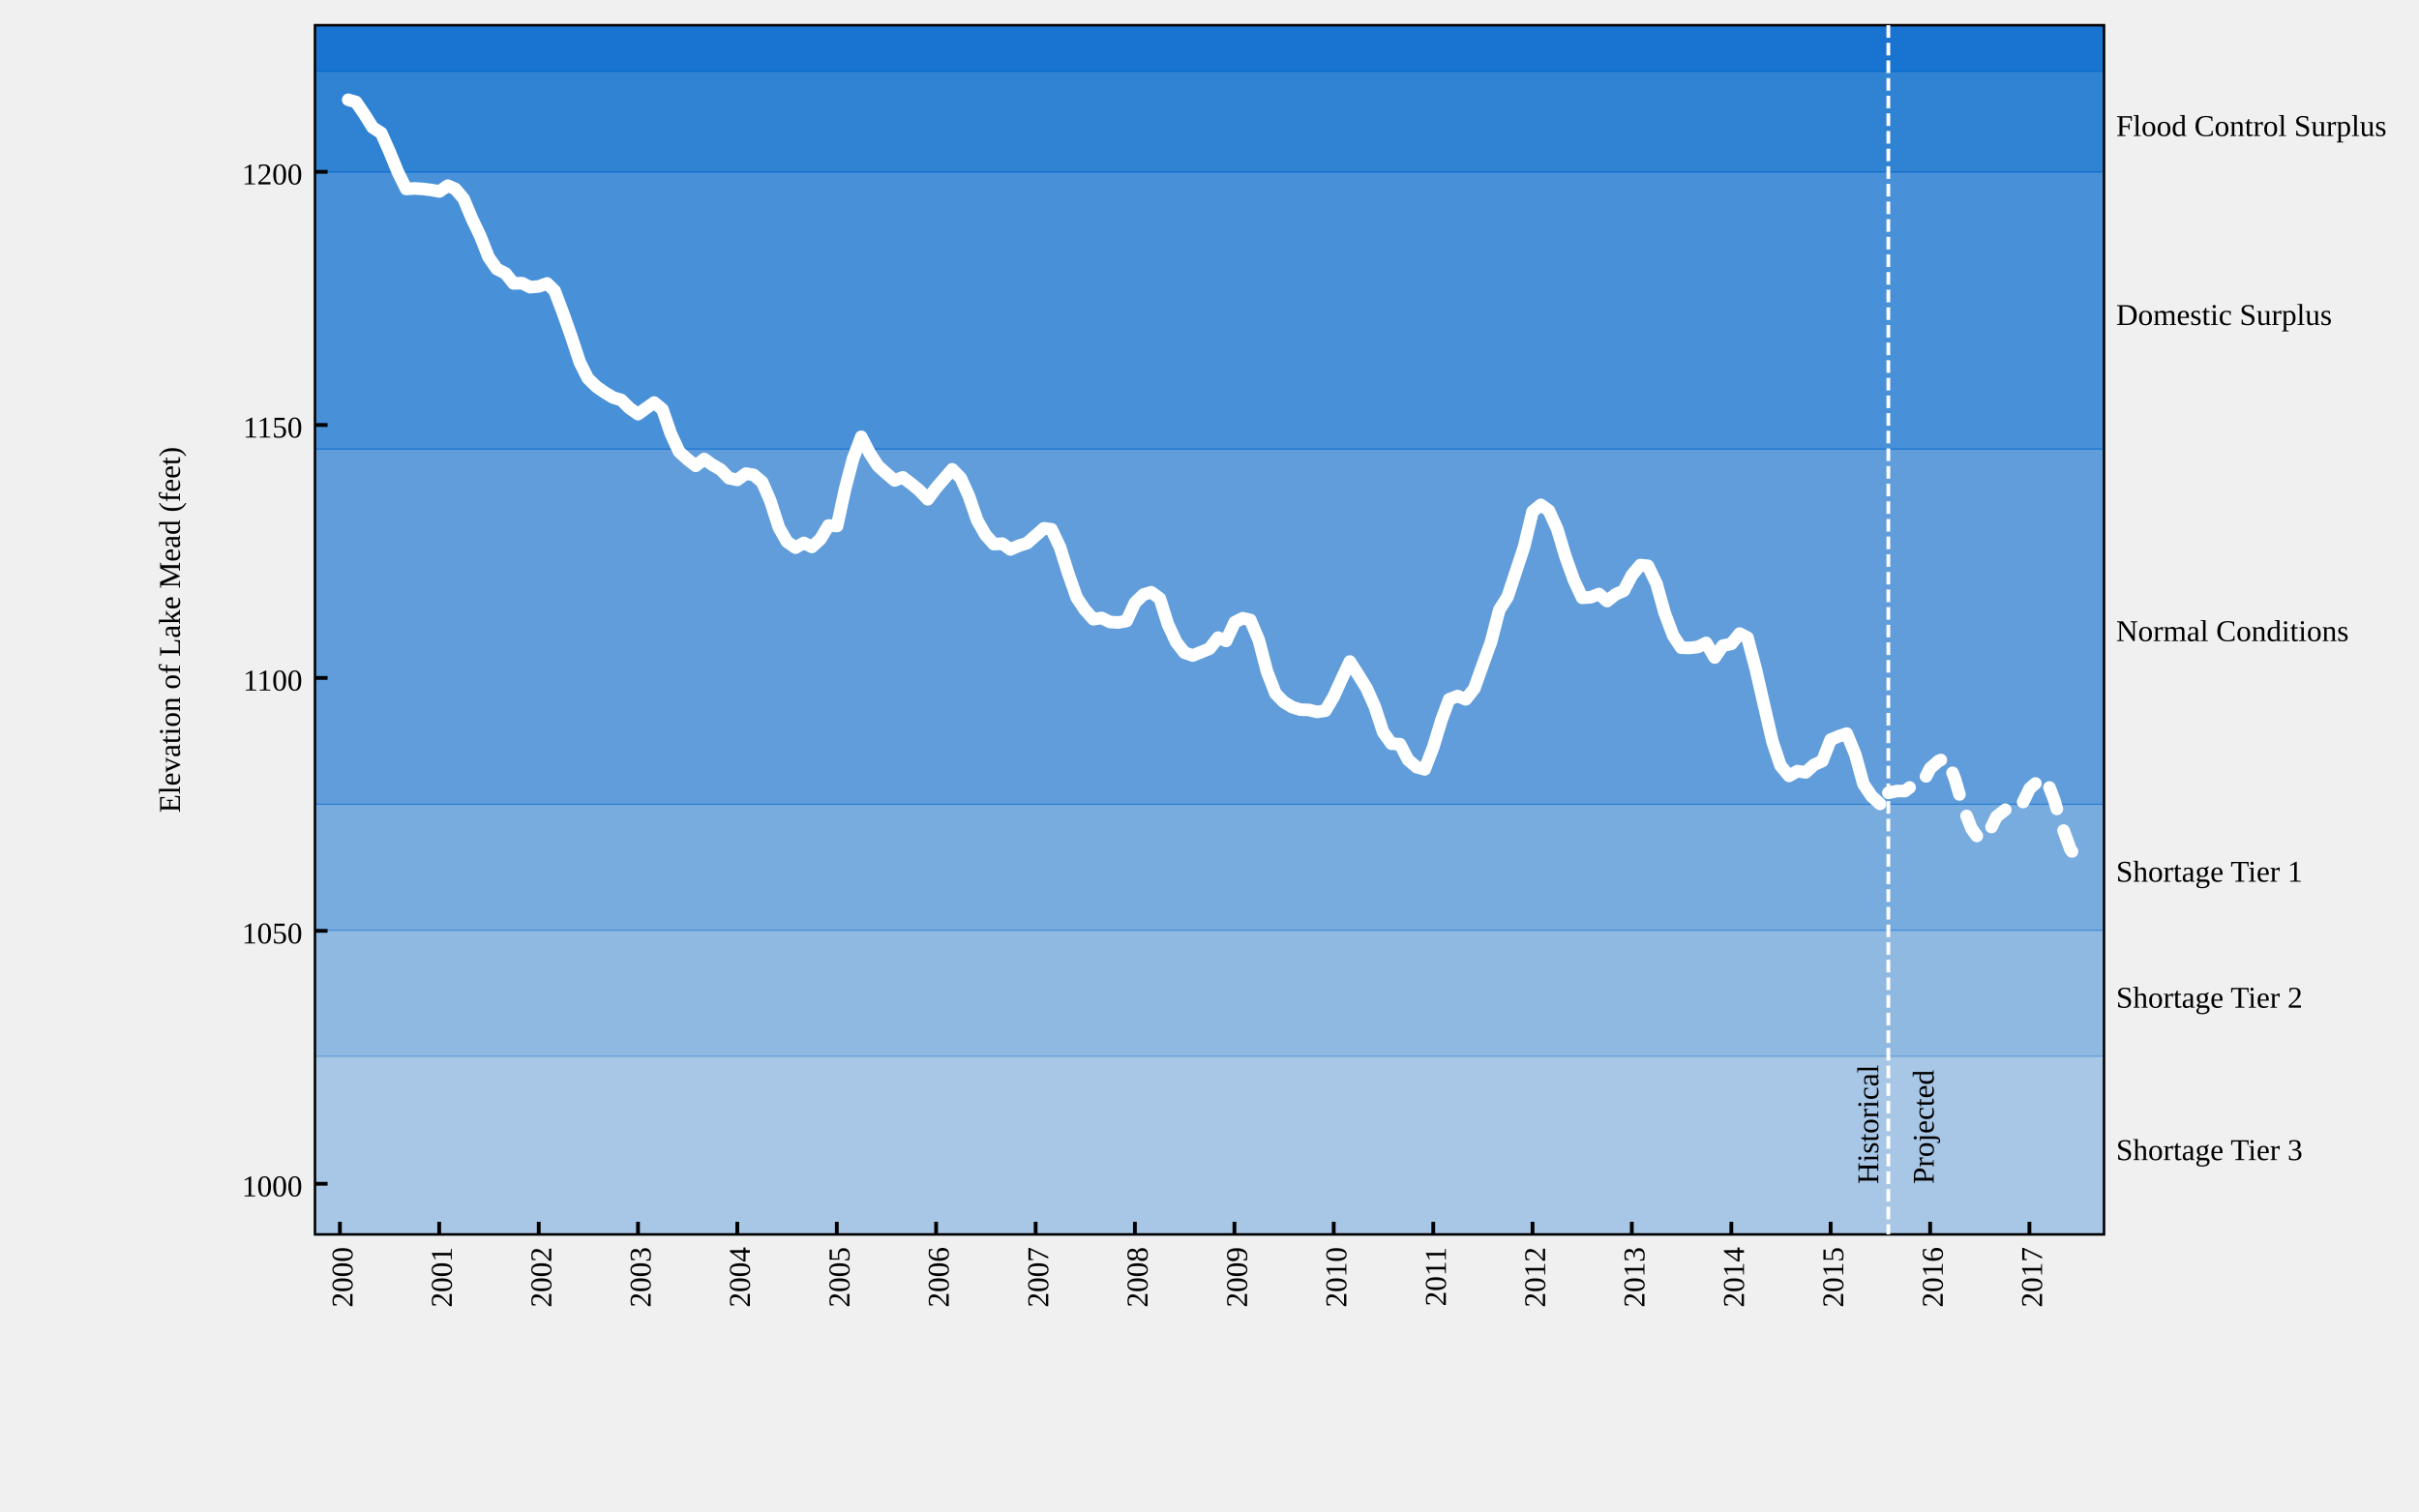
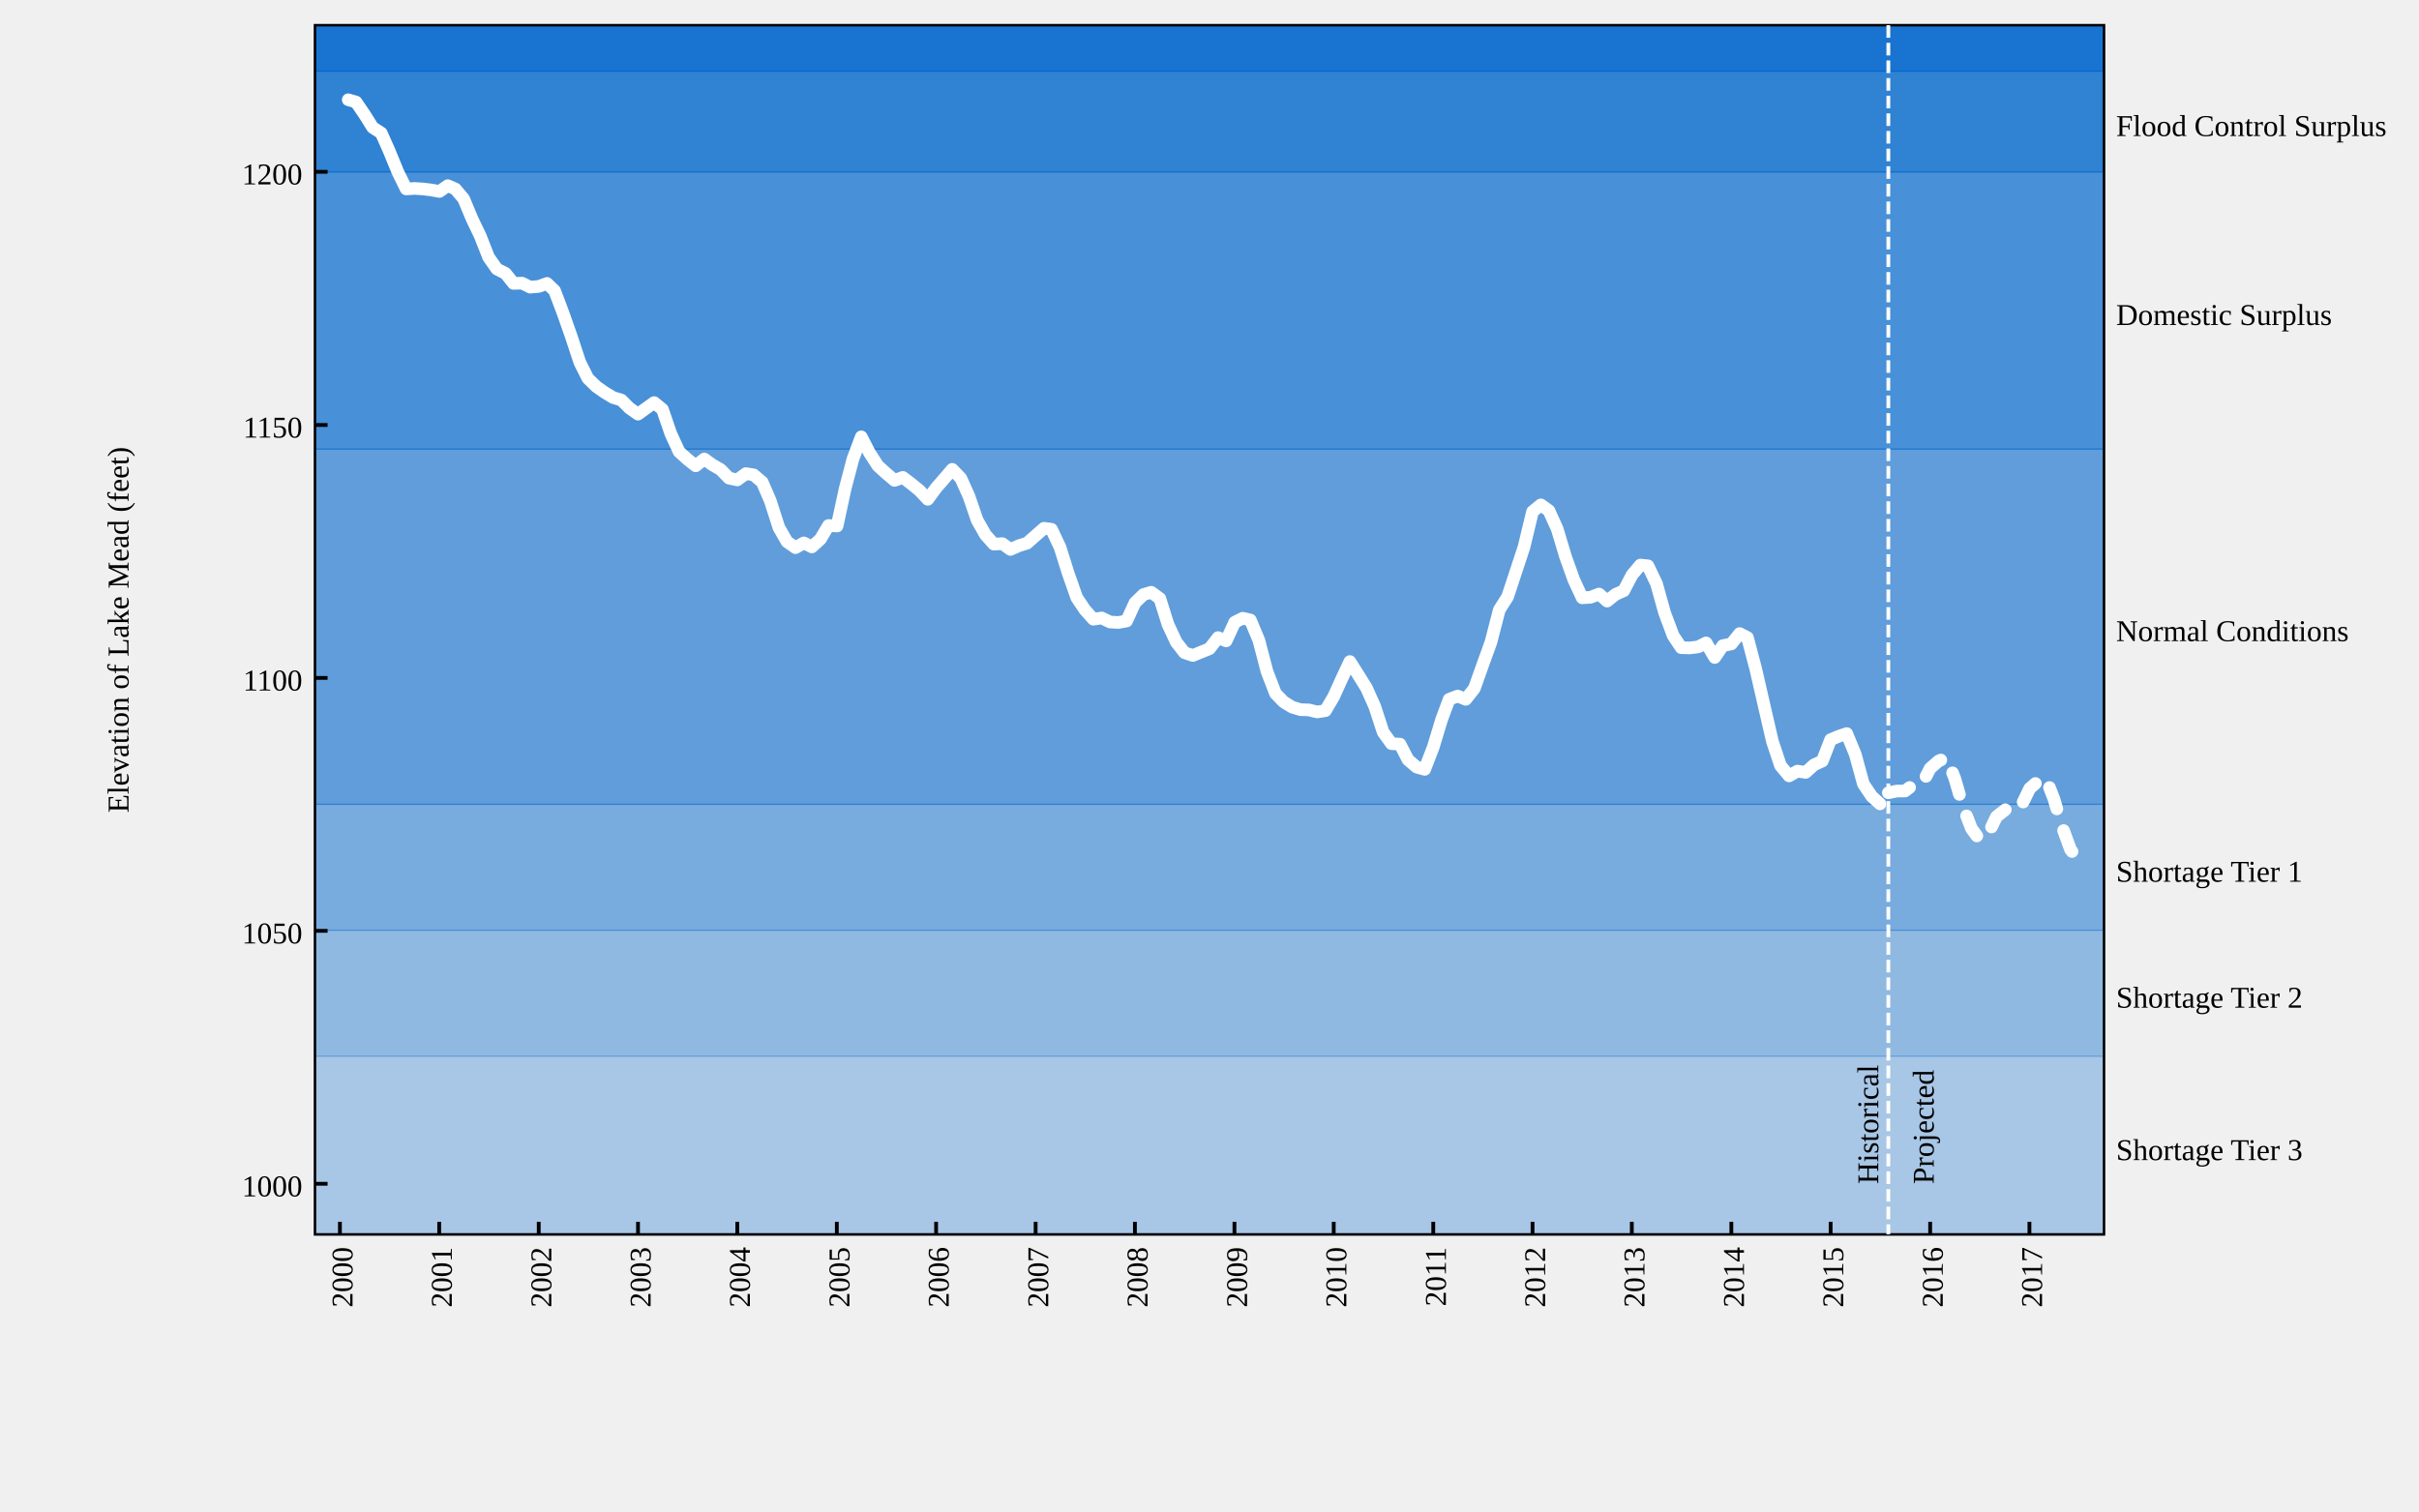
- <svg xmlns="http://www.w3.org/2000/svg" version="1.1" preserveAspectRatio="xMinYMin meet" viewBox="0 0 960 600">
+ <svg xmlns="http://www.w3.org/2000/svg" version="1.1" preserveAspectRatio="xMinYMin meet" viewBox="0 0 960 600" id="mead-elev-projected-svg">
  <rect id="peak" x="125" y="10" width="710" height="18.5" fill="#0066CC" opacity="0.9" class="level-fill" />
  <rect id="flood" x="125" y="28" width="710" height="40.5" fill="#0066CC" opacity="0.8" class="level-fill" />
  <rect id="surplus" x="125" y="68" width="710" height="110.5" fill="#0066CC" opacity="0.7" class="level-fill" />
  <rect id="normal" x="125" y="178" width="710" height="141.5" fill="#0066CC" opacity="0.6" class="level-fill" />
  <rect id="shortage1" x="125" y="319" width="710" height="50.5" fill="#0066CC" opacity="0.5" class="level-fill" />
  <rect id="shortage2" x="125" y="369" width="710" height="50.5" fill="#0066CC" opacity="0.4" class="level-fill" />
  <rect id="shortage3" x="125" y="419" width="710" height="71.5" fill="#0066CC" opacity="0.3" class="level-fill" />
  <g class="hidden" id="condition-markers">
    <text x="835" y="48" dy="0.5em" dx="0.4em" class="small-text">Flood Control Surplus</text>
    <text x="835" y="123" dy="0.5em" dx="0.4em" class="small-text">Domestic Surplus</text>
    <text x="835" y="248.5" dy="0.5em" dx="0.4em" class="small-text">Normal Conditions</text>
    <text x="835" y="344" dy="0.5em" dx="0.4em" class="small-text">Shortage Tier 1</text>
    <text x="835" y="394" dy="0.5em" dx="0.4em" class="small-text">Shortage Tier 2</text>
    <text x="835" y="454.5" dy="0.5em" dx="0.4em" class="small-text">Shortage Tier 3</text>
  </g>
  <g id="axes" class="label">
    <rect id="axis.box" x="125.0" y="10.0" width="710.0" height="480.0" style="fill:none;stroke:black" />
-     <text transform="translate(75.0,250.0)rotate(270)" text-anchor="middle" id="y-label" dy="-0.3em">Elevation of Lake Mead (feet)</text>
+     <text transform="translate(75.0,250.0)rotate(270)" text-anchor="middle" id="y-label" dy="-2em">Elevation of Lake Mead (feet)</text>
    <line x1="134.9" y1="490.0" x2="134.9" y2="485.0" style="stroke:black;stroke-width:1.5" />
    <text transform="translate(139.9,495.0)rotate(270)" text-anchor="end">2000</text>
    <line x1="174.3" y1="490.0" x2="174.3" y2="485.0" style="stroke:black;stroke-width:1.5" />
    <text transform="translate(179.3,495.0)rotate(270)" text-anchor="end">2001</text>
    <line x1="213.8" y1="490.0" x2="213.8" y2="485.0" style="stroke:black;stroke-width:1.5" />
    <text transform="translate(218.8,495.0)rotate(270)" text-anchor="end">2002</text>
    <line x1="253.2" y1="490.0" x2="253.2" y2="485.0" style="stroke:black;stroke-width:1.5" />
    <text transform="translate(258.2,495.0)rotate(270)" text-anchor="end">2003</text>
    <line x1="292.6" y1="490.0" x2="292.6" y2="485.0" style="stroke:black;stroke-width:1.5" />
    <text transform="translate(297.6,495.0)rotate(270)" text-anchor="end">2004</text>
    <line x1="332.1" y1="490.0" x2="332.1" y2="485.0" style="stroke:black;stroke-width:1.5" />
    <text transform="translate(337.1,495.0)rotate(270)" text-anchor="end">2005</text>
    <line x1="371.5" y1="490.0" x2="371.5" y2="485.0" style="stroke:black;stroke-width:1.5" />
    <text transform="translate(376.5,495.0)rotate(270)" text-anchor="end">2006</text>
    <line x1="411.0" y1="490.0" x2="411.0" y2="485.0" style="stroke:black;stroke-width:1.5" />
    <text transform="translate(416.0,495.0)rotate(270)" text-anchor="end">2007</text>
    <line x1="450.4" y1="490.0" x2="450.4" y2="485.0" style="stroke:black;stroke-width:1.5" />
    <text transform="translate(455.4,495.0)rotate(270)" text-anchor="end">2008</text>
    <line x1="489.9" y1="490.0" x2="489.9" y2="485.0" style="stroke:black;stroke-width:1.5" />
    <text transform="translate(494.9,495.0)rotate(270)" text-anchor="end">2009</text>
    <line x1="529.3" y1="490.0" x2="529.3" y2="485.0" style="stroke:black;stroke-width:1.5" />
    <text transform="translate(534.3,495.0)rotate(270)" text-anchor="end">2010</text>
    <line x1="568.8" y1="490.0" x2="568.8" y2="485.0" style="stroke:black;stroke-width:1.5" />
    <text transform="translate(573.8,495.0)rotate(270)" text-anchor="end">2011</text>
    <line x1="608.2" y1="490.0" x2="608.2" y2="485.0" style="stroke:black;stroke-width:1.5" />
    <text transform="translate(613.2,495.0)rotate(270)" text-anchor="end">2012</text>
    <line x1="647.6" y1="490.0" x2="647.6" y2="485.0" style="stroke:black;stroke-width:1.5" />
    <text transform="translate(652.6,495.0)rotate(270)" text-anchor="end">2013</text>
    <line x1="687.1" y1="490.0" x2="687.1" y2="485.0" style="stroke:black;stroke-width:1.5" />
    <text transform="translate(692.1,495.0)rotate(270)" text-anchor="end">2014</text>
    <line x1="726.5" y1="490.0" x2="726.5" y2="485.0" style="stroke:black;stroke-width:1.5" />
    <text transform="translate(731.5,495.0)rotate(270)" text-anchor="end">2015</text>
    <line x1="766.0" y1="490.0" x2="766.0" y2="485.0" style="stroke:black;stroke-width:1.5" />
    <text transform="translate(771.0,495.0)rotate(270)" text-anchor="end">2016</text>
    <line x1="805.4" y1="490.0" x2="805.4" y2="485.0" style="stroke:black;stroke-width:1.5" />
    <text transform="translate(810.4,495.0)rotate(270)" text-anchor="end">2017</text>
    <line x1="125.0" y1="469.9" x2="130.0" y2="469.9" style="stroke:black;stroke-width:1.5" />
    <text transform="translate(120.0,474.9)rotate(0)" text-anchor="end">1000</text>
    <line x1="125.0" y1="369.5" x2="130.0" y2="369.5" style="stroke:black;stroke-width:1.5" />
    <text transform="translate(120.0,374.5)rotate(0)" text-anchor="end">1050</text>
    <line x1="125.0" y1="269.1" x2="130.0" y2="269.1" style="stroke:black;stroke-width:1.5" />
    <text transform="translate(120.0,274.1)rotate(0)" text-anchor="end">1100</text>
    <line x1="125.0" y1="168.7" x2="130.0" y2="168.7" style="stroke:black;stroke-width:1.5" />
    <text transform="translate(120.0,173.7)rotate(0)" text-anchor="end">1150</text>
    <line x1="125.0" y1="68.2" x2="130.0" y2="68.2" style="stroke:black;stroke-width:1.5" />
    <text transform="translate(120.0,73.2)rotate(0)" text-anchor="end">1200</text>
    <g id="legend" class="label" alignment-baseline="central">
      <text id="date_text" x="155" y="450" dy="-0.6em" dx="0.4em" class="legend"> </text>
      <text id="elev_text" x="155" y="450" dy="0.4em" dx="0.4em" fill="#000000" class="legend"> </text>
      <text id="model_text" x="155" y="450" dy="1.6em" dx="0.4em" fill="#000000" class="legend"> </text>
      <line id="legend-line" x1="140" x2="155" y1="450" y2="450" fill="none" style="stroke:#FFFFFF;stroke-width:5;stroke-linejoin:round;stroke-linecap:round" visibility="hidden" />
    </g>
    <path d="M749.4,10.0 L749.4,490.0 " fill="none" style="stroke:#FFFFFF;stroke-width:1.5;stroke-dasharray:5,2" />
    <text id="Historical-marker" class="hidden" transform="rotate(-90,745.4,470.0),translate(745.4,470.0)">Historical</text>
    <text id="Projected-marker" class="hidden" transform="rotate(-90,767.4,470.0),translate(767.4,470.0)">Projected</text>
    <path d="M138.2,39.6 L141.3,40.5 L144.7,45.5 L147.9,50.6 L151.3,52.8 L154.5,60.0 L157.9,68.3 L161.2,75.0 L164.5,74.8 L167.8,75.0 L171.1,75.4 L174.4,76.0 L177.7,73.7 L180.7,75.0 L184.0,78.9 L187.3,86.8 L190.6,93.7 L193.9,102.1 L197.2,106.8 L200.6,108.5 L203.8,112.5 L207.2,112.4 L210.4,114.0 L213.8,113.7 L217.1,112.5 L220.1,115.4 L223.5,124.4 L226.7,133.5 L230.1,143.8 L233.3,150.2 L236.7,153.5 L240.0,155.8 L243.3,157.8 L246.6,158.8 L249.8,162.0 L253.2,164.4 L256.5,162.0 L259.6,159.8 L262.9,162.5 L266.2,172.1 L269.5,179.3 L272.8,182.3 L276.1,184.9 L279.5,182.2 L282.7,184.5 L286.0,186.4 L289.3,189.8 L292.6,190.5 L296.0,188.0 L299.1,188.5 L302.5,191.4 L305.7,198.8 L309.1,209.4 L312.3,215.0 L315.7,217.4 L319.0,215.5 L322.2,217.1 L325.6,214.0 L328.8,208.6 L332.2,208.8 L335.4,194.0 L338.5,182.2 L341.8,173.4 L345.1,179.8 L348.4,184.9 L351.6,187.8 L355.0,190.7 L358.3,189.5 L361.6,192.0 L364.9,194.7 L368.2,198.2 L371.5,193.7 L374.9,189.8 L377.9,186.3 L381.3,189.8 L384.5,196.9 L387.8,206.5 L391.1,212.3 L394.4,216.0 L397.8,215.8 L401.0,218.1 L404.4,216.6 L407.6,215.6 L411.0,212.6 L414.3,209.7 L417.3,210.1 L420.7,217.3 L423.9,227.5 L427.3,237.2 L430.5,242.0 L433.9,245.8 L437.2,245.3 L440.5,246.9 L443.8,247.1 L447.1,246.5 L450.4,239.3 L453.8,236.0 L456.9,235.1 L460.3,237.6 L463.5,247.8 L466.8,254.9 L470.1,259.1 L473.4,260.2 L476.8,258.8 L480.0,257.5 L483.4,253.1 L486.6,254.4 L490.0,247.0 L493.2,245.4 L496.2,246.1 L499.6,254.2 L502.8,266.5 L506.2,275.3 L509.4,278.6 L512.8,280.7 L516.1,281.7 L519.4,281.8 L522.7,282.6 L526.0,282.1 L529.3,276.5 L532.7,269.0 L535.7,262.6 L539.0,267.8 L542.3,273.1 L545.6,280.5 L548.9,290.6 L552.2,295.2 L555.6,295.4 L558.8,301.6 L562.2,304.5 L565.4,305.4 L568.8,296.6 L572.1,285.7 L575.1,277.6 L578.5,276.3 L581.7,277.6 L585.1,273.3 L588.3,264.3 L591.7,254.9 L595.0,242.1 L598.3,236.9 L601.6,226.9 L604.8,217.2 L608.2,203.1 L611.5,200.4 L614.7,202.7 L618.0,210.0 L621.3,221.0 L624.6,230.2 L627.9,237.3 L631.2,237.1 L634.6,235.8 L637.8,238.6 L641.2,235.9 L644.4,234.5 L647.7,228.2 L651.0,224.3 L654.0,224.6 L657.4,231.7 L660.6,243.2 L664.0,252.3 L667.2,257.1 L670.5,257.2 L673.9,256.8 L677.1,255.2 L680.5,261.0 L683.7,256.3 L687.1,255.6 L690.4,251.5 L693.5,253.1 L696.8,265.6 L700.1,280.0 L703.4,294.3 L706.6,303.9 L710.0,308.0 L713.3,306.1 L716.6,306.6 L719.9,303.6 L723.2,302.1 L726.5,293.6 L729.9,292.2 L732.9,291.2 L736.3,299.5 L739.5,311.2 L742.8,316.1 L746.1,319.1 " fill="none" style="stroke:#FFFFFF;stroke-width:5;stroke-linejoin:round;stroke-linecap:round" />
    <path d="M749.4,314.7 L752.8,314.0 L756.0,314.0 L759.4,311.4 L762.6,311.6 L766.0,305.0 L769.3,302.1 L772.5,300.7 L775.8,309.1 L779.0,320.1 L782.4,328.9 L785.6,333.3 L789.0,331.1 L792.3,324.2 L795.6,321.6 L798.9,318.9 L802.2,319.8 L805.5,313.0 L808.8,310.1 L811.8,308.6 L815.1,317.1 L818.4,328.2 L821.7,337.2 L825.0,341.6 " fill="none" id="dashed-projection" class="hidden" style="stroke:#FFFFFF;stroke-width:5;stroke-linejoin:round;stroke-dasharray:9;stroke-linecap:round" />
    <rect id="2000-01-31" x="134.71" y="10" width="7.00" height="480" fill-opacity="0.0" />
    <rect id="2000-02-29" x="137.85" y="10" width="7.00" height="480" fill-opacity="0.0" />
    <rect id="2000-03-31" x="141.20" y="10" width="7.00" height="480" fill-opacity="0.0" />
    <rect id="2000-04-30" x="144.44" y="10" width="7.00" height="480" fill-opacity="0.0" />
    <rect id="2000-05-31" x="147.79" y="10" width="7.00" height="480" fill-opacity="0.0" />
    <rect id="2000-06-30" x="151.03" y="10" width="7.00" height="480" fill-opacity="0.0" />
    <rect id="2000-07-31" x="154.38" y="10" width="7.00" height="480" fill-opacity="0.0" />
    <rect id="2000-08-31" x="157.73" y="10" width="7.00" height="480" fill-opacity="0.0" />
    <rect id="2000-09-30" x="160.97" y="10" width="7.00" height="480" fill-opacity="0.0" />
    <rect id="2000-10-31" x="164.32" y="10" width="7.00" height="480" fill-opacity="0.0" />
    <rect id="2000-11-30" x="167.56" y="10" width="7.00" height="480" fill-opacity="0.0" />
    <rect id="2000-12-31" x="170.91" y="10" width="7.00" height="480" fill-opacity="0.0" />
    <rect id="2001-01-31" x="174.16" y="10" width="7.00" height="480" fill-opacity="0.0" />
    <rect id="2001-02-28" x="177.18" y="10" width="7.00" height="480" fill-opacity="0.0" />
    <rect id="2001-03-31" x="180.53" y="10" width="7.00" height="480" fill-opacity="0.0" />
    <rect id="2001-04-30" x="183.77" y="10" width="7.00" height="480" fill-opacity="0.0" />
    <rect id="2001-05-31" x="187.12" y="10" width="7.00" height="480" fill-opacity="0.0" />
    <rect id="2001-06-30" x="190.37" y="10" width="7.00" height="480" fill-opacity="0.0" />
    <rect id="2001-07-31" x="193.72" y="10" width="7.00" height="480" fill-opacity="0.0" />
    <rect id="2001-08-31" x="197.07" y="10" width="7.00" height="480" fill-opacity="0.0" />
    <rect id="2001-09-30" x="200.31" y="10" width="7.00" height="480" fill-opacity="0.0" />
    <rect id="2001-10-31" x="203.66" y="10" width="7.00" height="480" fill-opacity="0.0" />
    <rect id="2001-11-30" x="206.90" y="10" width="7.00" height="480" fill-opacity="0.0" />
    <rect id="2001-12-31" x="210.25" y="10" width="7.00" height="480" fill-opacity="0.0" />
    <rect id="2002-01-31" x="213.60" y="10" width="7.00" height="480" fill-opacity="0.0" />
    <rect id="2002-02-28" x="216.63" y="10" width="7.00" height="480" fill-opacity="0.0" />
    <rect id="2002-03-31" x="219.98" y="10" width="7.00" height="480" fill-opacity="0.0" />
    <rect id="2002-04-30" x="223.22" y="10" width="7.00" height="480" fill-opacity="0.0" />
    <rect id="2002-05-31" x="226.57" y="10" width="7.00" height="480" fill-opacity="0.0" />
    <rect id="2002-06-30" x="229.81" y="10" width="7.00" height="480" fill-opacity="0.0" />
    <rect id="2002-07-31" x="233.16" y="10" width="7.00" height="480" fill-opacity="0.0" />
    <rect id="2002-08-31" x="236.51" y="10" width="7.00" height="480" fill-opacity="0.0" />
    <rect id="2002-09-30" x="239.75" y="10" width="7.00" height="480" fill-opacity="0.0" />
    <rect id="2002-10-31" x="243.10" y="10" width="7.00" height="480" fill-opacity="0.0" />
    <rect id="2002-11-30" x="246.34" y="10" width="7.00" height="480" fill-opacity="0.0" />
    <rect id="2002-12-31" x="249.69" y="10" width="7.00" height="480" fill-opacity="0.0" />
    <rect id="2003-01-31" x="253.04" y="10" width="7.00" height="480" fill-opacity="0.0" />
    <rect id="2003-02-28" x="256.07" y="10" width="7.00" height="480" fill-opacity="0.0" />
    <rect id="2003-03-31" x="259.42" y="10" width="7.00" height="480" fill-opacity="0.0" />
    <rect id="2003-04-30" x="262.66" y="10" width="7.00" height="480" fill-opacity="0.0" />
    <rect id="2003-05-31" x="266.01" y="10" width="7.00" height="480" fill-opacity="0.0" />
    <rect id="2003-06-30" x="269.25" y="10" width="7.00" height="480" fill-opacity="0.0" />
    <rect id="2003-07-31" x="272.60" y="10" width="7.00" height="480" fill-opacity="0.0" />
    <rect id="2003-08-31" x="275.95" y="10" width="7.00" height="480" fill-opacity="0.0" />
    <rect id="2003-09-30" x="279.20" y="10" width="7.00" height="480" fill-opacity="0.0" />
    <rect id="2003-10-31" x="282.55" y="10" width="7.00" height="480" fill-opacity="0.0" />
    <rect id="2003-11-30" x="285.79" y="10" width="7.00" height="480" fill-opacity="0.0" />
    <rect id="2003-12-31" x="289.14" y="10" width="7.00" height="480" fill-opacity="0.0" />
    <rect id="2004-01-31" x="292.49" y="10" width="7.00" height="480" fill-opacity="0.0" />
    <rect id="2004-02-29" x="295.62" y="10" width="7.00" height="480" fill-opacity="0.0" />
    <rect id="2004-03-31" x="298.97" y="10" width="7.00" height="480" fill-opacity="0.0" />
    <rect id="2004-04-30" x="302.21" y="10" width="7.00" height="480" fill-opacity="0.0" />
    <rect id="2004-05-31" x="305.57" y="10" width="7.00" height="480" fill-opacity="0.0" />
    <rect id="2004-06-30" x="308.81" y="10" width="7.00" height="480" fill-opacity="0.0" />
    <rect id="2004-07-31" x="312.16" y="10" width="7.00" height="480" fill-opacity="0.0" />
    <rect id="2004-08-31" x="315.51" y="10" width="7.00" height="480" fill-opacity="0.0" />
    <rect id="2004-09-30" x="318.75" y="10" width="7.00" height="480" fill-opacity="0.0" />
    <rect id="2004-10-31" x="322.10" y="10" width="7.00" height="480" fill-opacity="0.0" />
    <rect id="2004-11-30" x="325.34" y="10" width="7.00" height="480" fill-opacity="0.0" />
    <rect id="2004-12-31" x="328.69" y="10" width="7.00" height="480" fill-opacity="0.0" />
    <rect id="2005-01-31" x="331.93" y="10" width="7.00" height="480" fill-opacity="0.0" />
    <rect id="2005-02-28" x="334.96" y="10" width="7.00" height="480" fill-opacity="0.0" />
    <rect id="2005-03-31" x="338.31" y="10" width="7.00" height="480" fill-opacity="0.0" />
    <rect id="2005-04-30" x="341.55" y="10" width="7.00" height="480" fill-opacity="0.0" />
    <rect id="2005-05-31" x="344.90" y="10" width="7.00" height="480" fill-opacity="0.0" />
    <rect id="2005-06-30" x="348.14" y="10" width="7.00" height="480" fill-opacity="0.0" />
    <rect id="2005-07-31" x="351.49" y="10" width="7.00" height="480" fill-opacity="0.0" />
    <rect id="2005-08-31" x="354.84" y="10" width="7.00" height="480" fill-opacity="0.0" />
    <rect id="2005-09-30" x="358.09" y="10" width="7.00" height="480" fill-opacity="0.0" />
    <rect id="2005-10-31" x="361.44" y="10" width="7.00" height="480" fill-opacity="0.0" />
    <rect id="2005-11-30" x="364.68" y="10" width="7.00" height="480" fill-opacity="0.0" />
    <rect id="2005-12-31" x="368.03" y="10" width="7.00" height="480" fill-opacity="0.0" />
    <rect id="2006-01-31" x="371.38" y="10" width="7.00" height="480" fill-opacity="0.0" />
    <rect id="2006-02-28" x="374.40" y="10" width="7.00" height="480" fill-opacity="0.0" />
    <rect id="2006-03-31" x="377.75" y="10" width="7.00" height="480" fill-opacity="0.0" />
    <rect id="2006-04-30" x="381.00" y="10" width="7.00" height="480" fill-opacity="0.0" />
    <rect id="2006-05-31" x="384.35" y="10" width="7.00" height="480" fill-opacity="0.0" />
    <rect id="2006-06-30" x="387.59" y="10" width="7.00" height="480" fill-opacity="0.0" />
    <rect id="2006-07-31" x="390.94" y="10" width="7.00" height="480" fill-opacity="0.0" />
    <rect id="2006-08-31" x="394.29" y="10" width="7.00" height="480" fill-opacity="0.0" />
    <rect id="2006-09-30" x="397.53" y="10" width="7.00" height="480" fill-opacity="0.0" />
    <rect id="2006-10-31" x="400.88" y="10" width="7.00" height="480" fill-opacity="0.0" />
    <rect id="2006-11-30" x="404.12" y="10" width="7.00" height="480" fill-opacity="0.0" />
    <rect id="2006-12-31" x="407.47" y="10" width="7.00" height="480" fill-opacity="0.0" />
    <rect id="2007-01-31" x="410.82" y="10" width="7.00" height="480" fill-opacity="0.0" />
    <rect id="2007-02-28" x="413.85" y="10" width="7.00" height="480" fill-opacity="0.0" />
    <rect id="2007-03-31" x="417.20" y="10" width="7.00" height="480" fill-opacity="0.0" />
    <rect id="2007-04-30" x="420.44" y="10" width="7.00" height="480" fill-opacity="0.0" />
    <rect id="2007-05-31" x="423.79" y="10" width="7.00" height="480" fill-opacity="0.0" />
    <rect id="2007-06-30" x="427.03" y="10" width="7.00" height="480" fill-opacity="0.0" />
    <rect id="2007-07-31" x="430.38" y="10" width="7.00" height="480" fill-opacity="0.0" />
    <rect id="2007-08-31" x="433.73" y="10" width="7.00" height="480" fill-opacity="0.0" />
    <rect id="2007-09-30" x="436.97" y="10" width="7.00" height="480" fill-opacity="0.0" />
    <rect id="2007-10-31" x="440.32" y="10" width="7.00" height="480" fill-opacity="0.0" />
    <rect id="2007-11-30" x="443.57" y="10" width="7.00" height="480" fill-opacity="0.0" />
    <rect id="2007-12-31" x="446.92" y="10" width="7.00" height="480" fill-opacity="0.0" />
    <rect id="2008-01-31" x="450.27" y="10" width="7.00" height="480" fill-opacity="0.0" />
    <rect id="2008-02-29" x="453.40" y="10" width="7.00" height="480" fill-opacity="0.0" />
    <rect id="2008-03-31" x="456.75" y="10" width="7.00" height="480" fill-opacity="0.0" />
    <rect id="2008-04-30" x="459.99" y="10" width="7.00" height="480" fill-opacity="0.0" />
    <rect id="2008-05-31" x="463.34" y="10" width="7.00" height="480" fill-opacity="0.0" />
    <rect id="2008-06-30" x="466.58" y="10" width="7.00" height="480" fill-opacity="0.0" />
    <rect id="2008-07-31" x="469.93" y="10" width="7.00" height="480" fill-opacity="0.0" />
    <rect id="2008-08-31" x="473.29" y="10" width="7.00" height="480" fill-opacity="0.0" />
    <rect id="2008-09-30" x="476.53" y="10" width="7.00" height="480" fill-opacity="0.0" />
    <rect id="2008-10-31" x="479.88" y="10" width="7.00" height="480" fill-opacity="0.0" />
    <rect id="2008-11-30" x="483.12" y="10" width="7.00" height="480" fill-opacity="0.0" />
    <rect id="2008-12-31" x="486.47" y="10" width="7.00" height="480" fill-opacity="0.0" />
    <rect id="2009-01-31" x="489.71" y="10" width="7.00" height="480" fill-opacity="0.0" />
    <rect id="2009-02-28" x="492.74" y="10" width="7.00" height="480" fill-opacity="0.0" />
    <rect id="2009-03-31" x="496.09" y="10" width="7.00" height="480" fill-opacity="0.0" />
    <rect id="2009-04-30" x="499.33" y="10" width="7.00" height="480" fill-opacity="0.0" />
    <rect id="2009-05-31" x="502.68" y="10" width="7.00" height="480" fill-opacity="0.0" />
    <rect id="2009-06-30" x="505.92" y="10" width="7.00" height="480" fill-opacity="0.0" />
    <rect id="2009-07-31" x="509.27" y="10" width="7.00" height="480" fill-opacity="0.0" />
    <rect id="2009-08-31" x="512.62" y="10" width="7.00" height="480" fill-opacity="0.0" />
    <rect id="2009-09-30" x="515.86" y="10" width="7.00" height="480" fill-opacity="0.0" />
    <rect id="2009-10-31" x="519.21" y="10" width="7.00" height="480" fill-opacity="0.0" />
    <rect id="2009-11-30" x="522.46" y="10" width="7.00" height="480" fill-opacity="0.0" />
    <rect id="2009-12-31" x="525.81" y="10" width="7.00" height="480" fill-opacity="0.0" />
    <rect id="2010-01-31" x="529.16" y="10" width="7.00" height="480" fill-opacity="0.0" />
    <rect id="2010-02-28" x="532.18" y="10" width="7.00" height="480" fill-opacity="0.0" />
    <rect id="2010-03-31" x="535.53" y="10" width="7.00" height="480" fill-opacity="0.0" />
    <rect id="2010-04-30" x="538.77" y="10" width="7.00" height="480" fill-opacity="0.0" />
    <rect id="2010-05-31" x="542.12" y="10" width="7.00" height="480" fill-opacity="0.0" />
    <rect id="2010-06-30" x="545.37" y="10" width="7.00" height="480" fill-opacity="0.0" />
    <rect id="2010-07-31" x="548.72" y="10" width="7.00" height="480" fill-opacity="0.0" />
    <rect id="2010-08-31" x="552.07" y="10" width="7.00" height="480" fill-opacity="0.0" />
    <rect id="2010-09-30" x="555.31" y="10" width="7.00" height="480" fill-opacity="0.0" />
    <rect id="2010-10-31" x="558.66" y="10" width="7.00" height="480" fill-opacity="0.0" />
    <rect id="2010-11-30" x="561.90" y="10" width="7.00" height="480" fill-opacity="0.0" />
    <rect id="2010-12-31" x="565.25" y="10" width="7.00" height="480" fill-opacity="0.0" />
    <rect id="2011-01-31" x="568.60" y="10" width="7.00" height="480" fill-opacity="0.0" />
    <rect id="2011-02-28" x="571.63" y="10" width="7.00" height="480" fill-opacity="0.0" />
    <rect id="2011-03-31" x="574.98" y="10" width="7.00" height="480" fill-opacity="0.0" />
    <rect id="2011-04-30" x="578.22" y="10" width="7.00" height="480" fill-opacity="0.0" />
    <rect id="2011-05-31" x="581.57" y="10" width="7.00" height="480" fill-opacity="0.0" />
    <rect id="2011-06-30" x="584.81" y="10" width="7.00" height="480" fill-opacity="0.0" />
    <rect id="2011-07-31" x="588.16" y="10" width="7.00" height="480" fill-opacity="0.0" />
    <rect id="2011-08-31" x="591.51" y="10" width="7.00" height="480" fill-opacity="0.0" />
    <rect id="2011-09-30" x="594.75" y="10" width="7.00" height="480" fill-opacity="0.0" />
    <rect id="2011-10-31" x="598.10" y="10" width="7.00" height="480" fill-opacity="0.0" />
    <rect id="2011-11-30" x="601.34" y="10" width="7.00" height="480" fill-opacity="0.0" />
    <rect id="2011-12-31" x="604.69" y="10" width="7.00" height="480" fill-opacity="0.0" />
    <rect id="2012-01-31" x="608.04" y="10" width="7.00" height="480" fill-opacity="0.0" />
    <rect id="2012-02-29" x="611.18" y="10" width="7.00" height="480" fill-opacity="0.0" />
    <rect id="2012-03-31" x="614.53" y="10" width="7.00" height="480" fill-opacity="0.0" />
    <rect id="2012-04-30" x="617.77" y="10" width="7.00" height="480" fill-opacity="0.0" />
    <rect id="2012-05-31" x="621.12" y="10" width="7.00" height="480" fill-opacity="0.0" />
    <rect id="2012-06-30" x="624.36" y="10" width="7.00" height="480" fill-opacity="0.0" />
    <rect id="2012-07-31" x="627.71" y="10" width="7.00" height="480" fill-opacity="0.0" />
    <rect id="2012-08-31" x="631.06" y="10" width="7.00" height="480" fill-opacity="0.0" />
    <rect id="2012-09-30" x="634.30" y="10" width="7.00" height="480" fill-opacity="0.0" />
    <rect id="2012-10-31" x="637.65" y="10" width="7.00" height="480" fill-opacity="0.0" />
    <rect id="2012-11-30" x="640.90" y="10" width="7.00" height="480" fill-opacity="0.0" />
    <rect id="2012-12-31" x="644.25" y="10" width="7.00" height="480" fill-opacity="0.0" />
    <rect id="2013-01-31" x="647.49" y="10" width="7.00" height="480" fill-opacity="0.0" />
    <rect id="2013-02-28" x="650.51" y="10" width="7.00" height="480" fill-opacity="0.0" />
    <rect id="2013-03-31" x="653.86" y="10" width="7.00" height="480" fill-opacity="0.0" />
    <rect id="2013-04-30" x="657.11" y="10" width="7.00" height="480" fill-opacity="0.0" />
    <rect id="2013-05-31" x="660.46" y="10" width="7.00" height="480" fill-opacity="0.0" />
    <rect id="2013-06-30" x="663.70" y="10" width="7.00" height="480" fill-opacity="0.0" />
    <rect id="2013-07-31" x="667.05" y="10" width="7.00" height="480" fill-opacity="0.0" />
    <rect id="2013-08-31" x="670.40" y="10" width="7.00" height="480" fill-opacity="0.0" />
    <rect id="2013-09-30" x="673.64" y="10" width="7.00" height="480" fill-opacity="0.0" />
    <rect id="2013-10-31" x="676.99" y="10" width="7.00" height="480" fill-opacity="0.0" />
    <rect id="2013-11-30" x="680.23" y="10" width="7.00" height="480" fill-opacity="0.0" />
    <rect id="2013-12-31" x="683.58" y="10" width="7.00" height="480" fill-opacity="0.0" />
    <rect id="2014-01-31" x="686.93" y="10" width="7.00" height="480" fill-opacity="0.0" />
    <rect id="2014-02-28" x="689.96" y="10" width="7.00" height="480" fill-opacity="0.0" />
    <rect id="2014-03-31" x="693.31" y="10" width="7.00" height="480" fill-opacity="0.0" />
    <rect id="2014-04-30" x="696.55" y="10" width="7.00" height="480" fill-opacity="0.0" />
    <rect id="2014-05-31" x="699.90" y="10" width="7.00" height="480" fill-opacity="0.0" />
    <rect id="2014-06-30" x="703.14" y="10" width="7.00" height="480" fill-opacity="0.0" />
    <rect id="2014-07-31" x="706.49" y="10" width="7.00" height="480" fill-opacity="0.0" />
    <rect id="2014-08-31" x="709.84" y="10" width="7.00" height="480" fill-opacity="0.0" />
    <rect id="2014-09-30" x="713.09" y="10" width="7.00" height="480" fill-opacity="0.0" />
    <rect id="2014-10-31" x="716.44" y="10" width="7.00" height="480" fill-opacity="0.0" />
    <rect id="2014-11-30" x="719.68" y="10" width="7.00" height="480" fill-opacity="0.0" />
    <rect id="2014-12-31" x="723.03" y="10" width="7.00" height="480" fill-opacity="0.0" />
    <rect id="2015-01-31" x="726.38" y="10" width="7.00" height="480" fill-opacity="0.0" />
    <rect id="2015-02-28" x="729.40" y="10" width="7.00" height="480" fill-opacity="0.0" />
    <rect id="2015-03-31" x="732.75" y="10" width="7.00" height="480" fill-opacity="0.0" />
    <rect id="2015-04-30" x="736.00" y="10" width="7.00" height="480" fill-opacity="0.0" />
    <rect id="2015-05-31" x="739.35" y="10" width="7.00" height="480" fill-opacity="0.0" />
    <rect id="2015-06-30" x="742.59" y="10" width="7.00" height="480" fill-opacity="0.0" />
    <rect id="2015-07-31" x="745.94" y="10" width="7.00" height="480" fill-opacity="0.0" />
    <rect id="2015-08-31" x="749.29" y="10" width="7.00" height="480" fill-opacity="0.0" />
    <rect id="2015-09-30" x="752.53" y="10" width="7.00" height="480" fill-opacity="0.0" />
    <rect id="2015-10-31" x="755.88" y="10" width="7.00" height="480" fill-opacity="0.0" />
    <rect id="2015-11-30" x="759.12" y="10" width="7.00" height="480" fill-opacity="0.0" />
    <rect id="2015-12-31" x="762.47" y="10" width="7.00" height="480" fill-opacity="0.0" />
    <rect id="2016-01-31" x="765.82" y="10" width="7.00" height="480" fill-opacity="0.0" />
    <rect id="2016-02-29" x="768.96" y="10" width="7.00" height="480" fill-opacity="0.0" />
    <rect id="2016-03-31" x="772.31" y="10" width="7.00" height="480" fill-opacity="0.0" />
    <rect id="2016-04-30" x="775.55" y="10" width="7.00" height="480" fill-opacity="0.0" />
    <rect id="2016-05-31" x="778.90" y="10" width="7.00" height="480" fill-opacity="0.0" />
    <rect id="2016-06-30" x="782.14" y="10" width="7.00" height="480" fill-opacity="0.0" />
    <rect id="2016-07-31" x="785.49" y="10" width="7.00" height="480" fill-opacity="0.0" />
    <rect id="2016-08-31" x="788.84" y="10" width="7.00" height="480" fill-opacity="0.0" />
    <rect id="2016-09-30" x="792.08" y="10" width="7.00" height="480" fill-opacity="0.0" />
    <rect id="2016-10-31" x="795.43" y="10" width="7.00" height="480" fill-opacity="0.0" />
    <rect id="2016-11-30" x="798.67" y="10" width="7.00" height="480" fill-opacity="0.0" />
    <rect id="2016-12-31" x="802.02" y="10" width="7.00" height="480" fill-opacity="0.0" />
    <rect id="2017-01-31" x="805.27" y="10" width="7.00" height="480" fill-opacity="0.0" />
    <rect id="2017-02-28" x="808.29" y="10" width="7.00" height="480" fill-opacity="0.0" />
    <rect id="2017-03-31" x="811.64" y="10" width="7.00" height="480" fill-opacity="0.0" />
    <rect id="2017-04-30" x="814.88" y="10" width="7.00" height="480" fill-opacity="0.0" />
    <rect id="2017-05-31" x="818.23" y="10" width="7.00" height="480" fill-opacity="0.0" />
    <rect id="2017-06-30" x="821.48" y="10" width="7.00" height="480" fill-opacity="0.0" />
    <rect id="2015-04-30" x="736.00" y="10" width="7.00" height="480" fill-opacity="0.0" />
    <rect id="2015-05-31" x="739.35" y="10" width="7.00" height="480" fill-opacity="0.0" />
    <rect id="2015-06-30" x="742.59" y="10" width="7.00" height="480" fill-opacity="0.0" />
    <rect id="2015-07-31" x="745.94" y="10" width="7.00" height="480" fill-opacity="0.0" />
    <rect id="2015-08-31" x="749.29" y="10" width="7.00" height="480" fill-opacity="0.0" />
    <rect id="2015-09-30" x="752.53" y="10" width="7.00" height="480" fill-opacity="0.0" />
    <rect id="2015-10-31" x="755.88" y="10" width="7.00" height="480" fill-opacity="0.0" />
    <rect id="2015-11-30" x="759.12" y="10" width="7.00" height="480" fill-opacity="0.0" />
    <rect id="2015-12-31" x="762.47" y="10" width="7.00" height="480" fill-opacity="0.0" />
    <rect id="2016-01-31" x="765.82" y="10" width="7.00" height="480" fill-opacity="0.0" />
    <rect id="2016-02-29" x="768.96" y="10" width="7.00" height="480" fill-opacity="0.0" />
    <rect id="2016-03-31" x="772.31" y="10" width="7.00" height="480" fill-opacity="0.0" />
    <rect id="2016-04-30" x="775.55" y="10" width="7.00" height="480" fill-opacity="0.0" />
    <rect id="2016-05-31" x="778.90" y="10" width="7.00" height="480" fill-opacity="0.0" />
    <rect id="2016-06-30" x="782.14" y="10" width="7.00" height="480" fill-opacity="0.0" />
    <rect id="2016-07-31" x="785.49" y="10" width="7.00" height="480" fill-opacity="0.0" />
    <rect id="2016-08-31" x="788.84" y="10" width="7.00" height="480" fill-opacity="0.0" />
    <rect id="2016-09-30" x="792.08" y="10" width="7.00" height="480" fill-opacity="0.0" />
    <rect id="2016-10-31" x="795.43" y="10" width="7.00" height="480" fill-opacity="0.0" />
    <rect id="2016-11-30" x="798.67" y="10" width="7.00" height="480" fill-opacity="0.0" />
    <rect id="2016-12-31" x="802.02" y="10" width="7.00" height="480" fill-opacity="0.0" />
    <rect id="2017-01-31" x="805.27" y="10" width="7.00" height="480" fill-opacity="0.0" />
    <rect id="2017-02-28" x="808.29" y="10" width="7.00" height="480" fill-opacity="0.0" />
    <rect id="2017-03-01" x="808.40" y="10" width="7.00" height="480" fill-opacity="0.0" />
    <rect id="2015-04-30" x="736.00" y="10" width="7.00" height="480" fill-opacity="0.0" />
    <rect id="2015-05-31" x="739.35" y="10" width="7.00" height="480" fill-opacity="0.0" />
    <rect id="2015-06-30" x="742.59" y="10" width="7.00" height="480" fill-opacity="0.0" />
    <rect id="2015-07-31" x="745.94" y="10" width="7.00" height="480" fill-opacity="0.0" />
    <rect id="2015-08-31" x="749.29" y="10" width="7.00" height="480" fill-opacity="0.0" />
    <rect id="2015-09-30" x="752.53" y="10" width="7.00" height="480" fill-opacity="0.0" />
    <rect id="2015-10-31" x="755.88" y="10" width="7.00" height="480" fill-opacity="0.0" />
    <rect id="2015-11-30" x="759.12" y="10" width="7.00" height="480" fill-opacity="0.0" />
    <rect id="2015-12-31" x="762.47" y="10" width="7.00" height="480" fill-opacity="0.0" />
    <rect id="2016-01-31" x="765.82" y="10" width="7.00" height="480" fill-opacity="0.0" />
    <rect id="2016-02-29" x="768.96" y="10" width="7.00" height="480" fill-opacity="0.0" />
    <rect id="2016-03-31" x="772.31" y="10" width="7.00" height="480" fill-opacity="0.0" />
    <rect id="2016-04-30" x="775.55" y="10" width="7.00" height="480" fill-opacity="0.0" />
    <rect id="2016-05-31" x="778.90" y="10" width="7.00" height="480" fill-opacity="0.0" />
    <rect id="2016-06-30" x="782.14" y="10" width="7.00" height="480" fill-opacity="0.0" />
    <rect id="2016-07-31" x="785.49" y="10" width="7.00" height="480" fill-opacity="0.0" />
    <rect id="2016-08-31" x="788.84" y="10" width="7.00" height="480" fill-opacity="0.0" />
    <rect id="2016-09-30" x="792.08" y="10" width="7.00" height="480" fill-opacity="0.0" />
    <rect id="2016-10-31" x="795.43" y="10" width="7.00" height="480" fill-opacity="0.0" />
    <rect id="2016-11-30" x="798.67" y="10" width="7.00" height="480" fill-opacity="0.0" />
    <rect id="2016-12-31" x="802.02" y="10" width="7.00" height="480" fill-opacity="0.0" />
    <rect id="2017-01-31" x="805.27" y="10" width="7.00" height="480" fill-opacity="0.0" />
    <rect id="2017-02-28" x="808.29" y="10" width="7.00" height="480" fill-opacity="0.0" />
    <rect id="2017-03-01" x="808.40" y="10" width="7.00" height="480" fill-opacity="0.0" />
  </g>
</svg>
